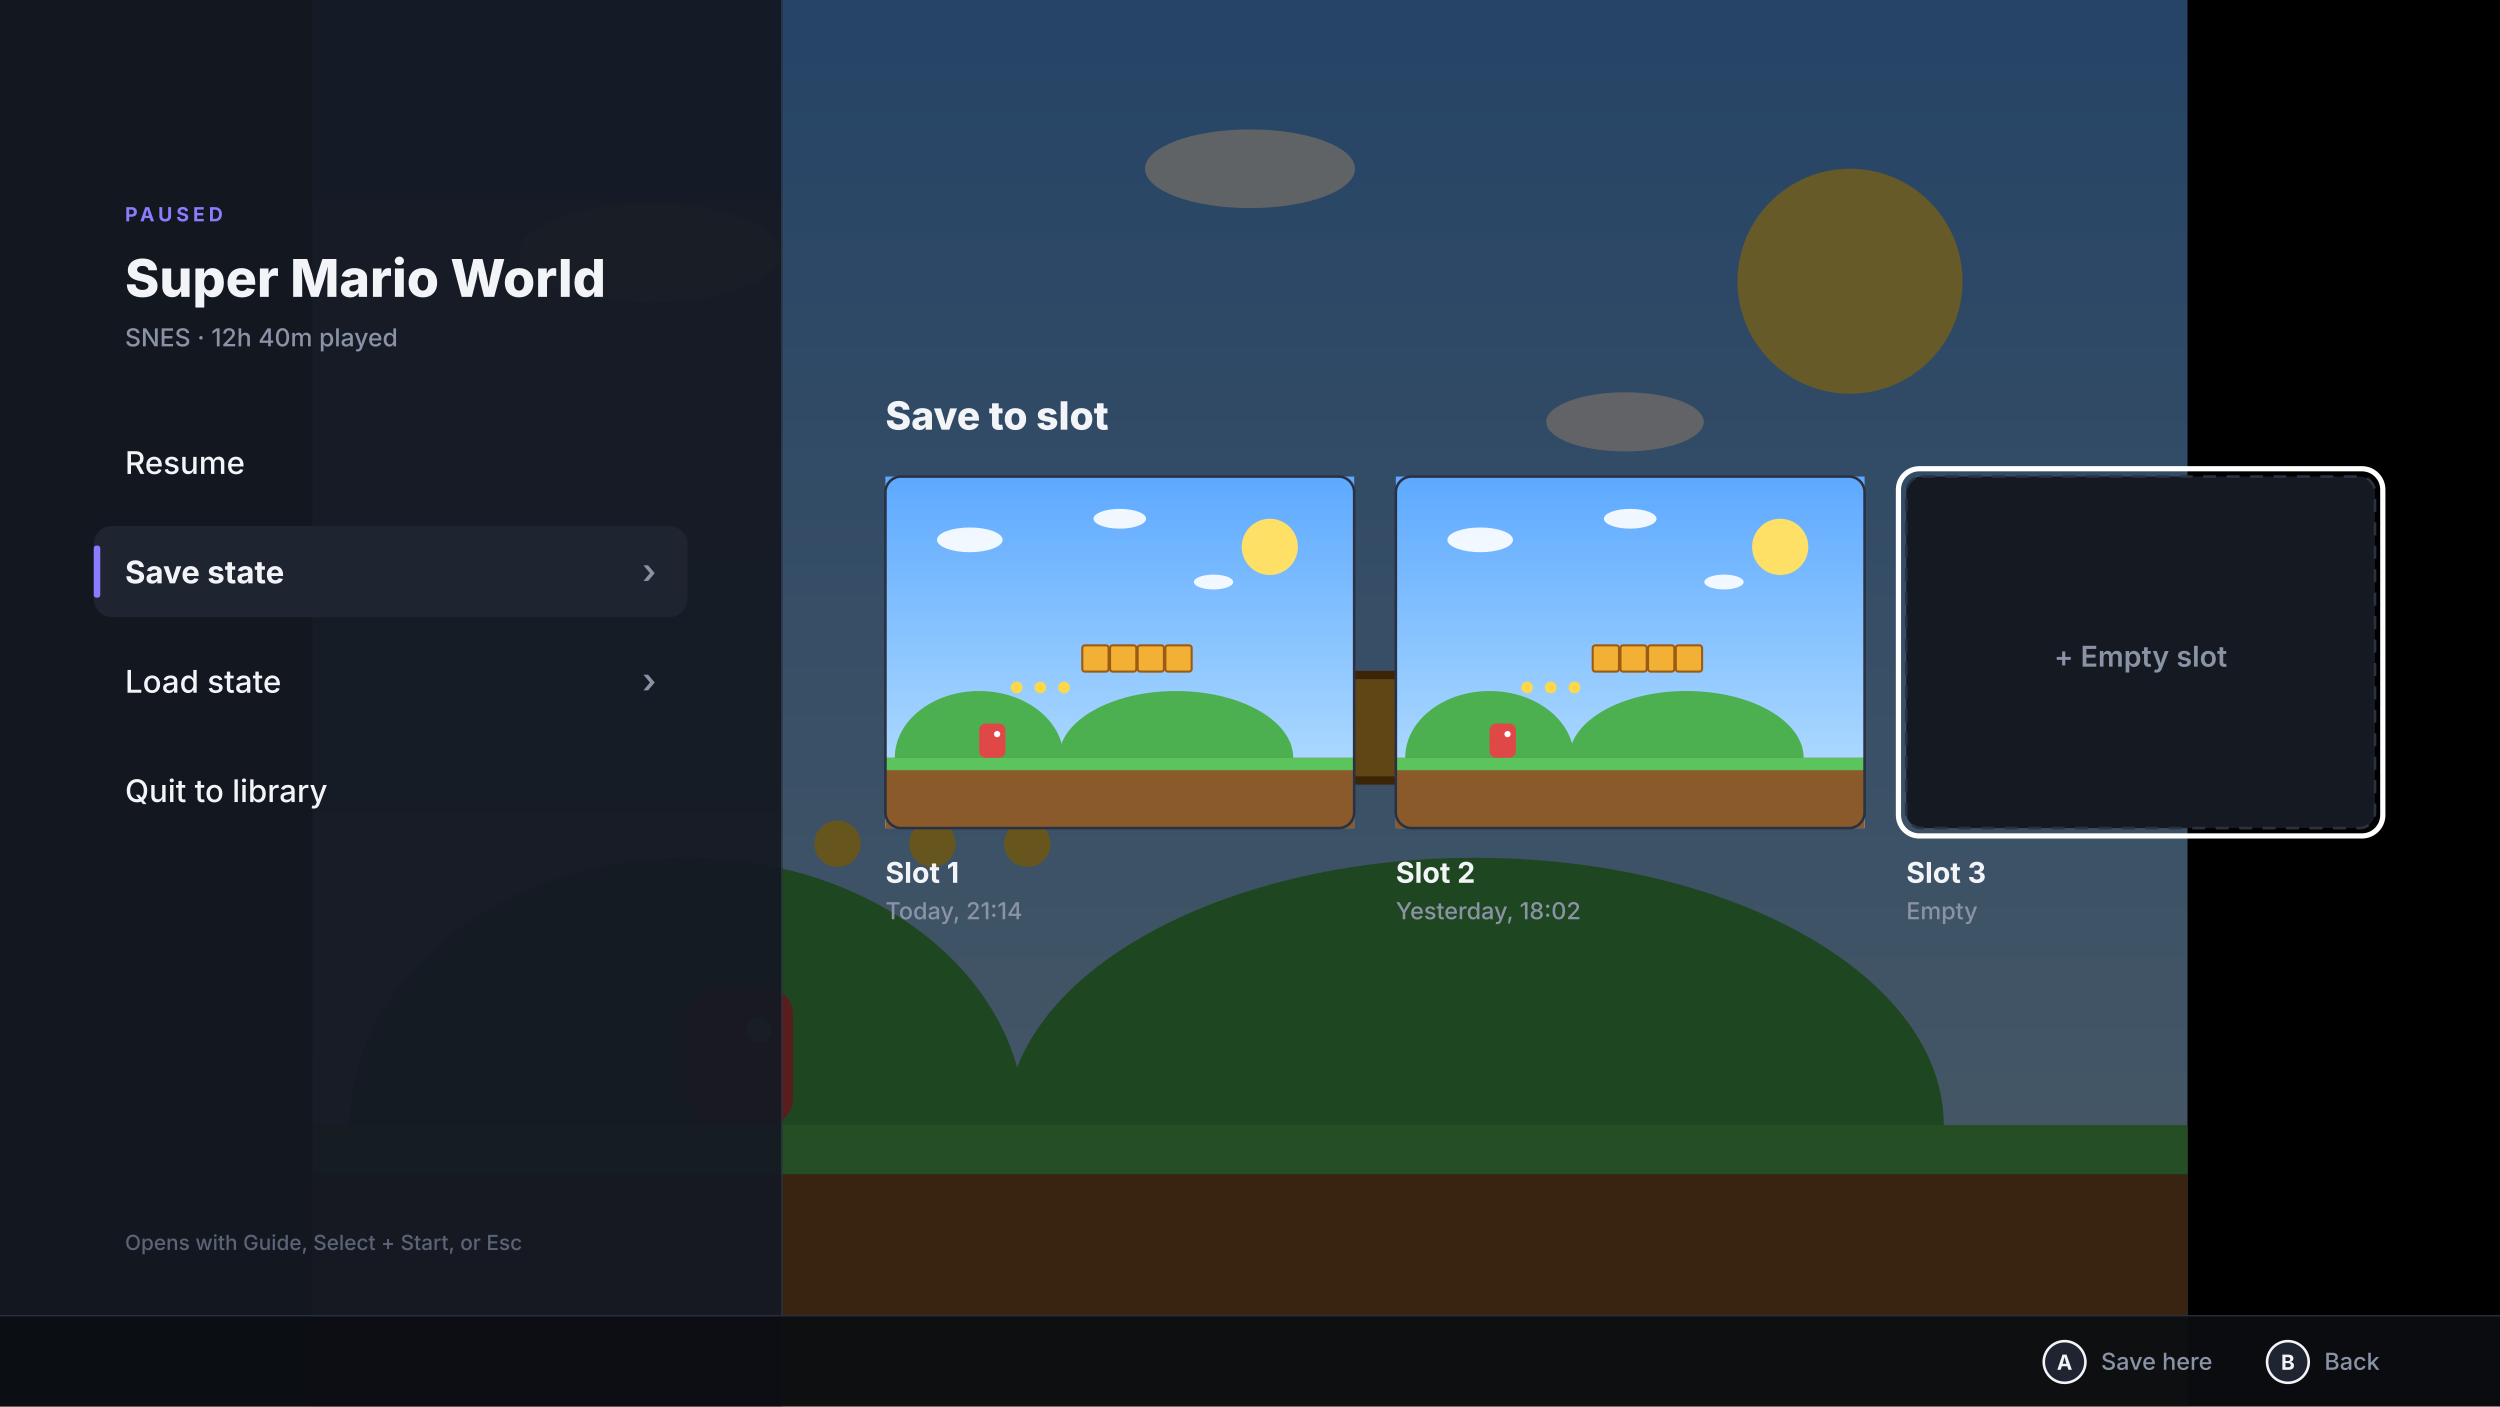
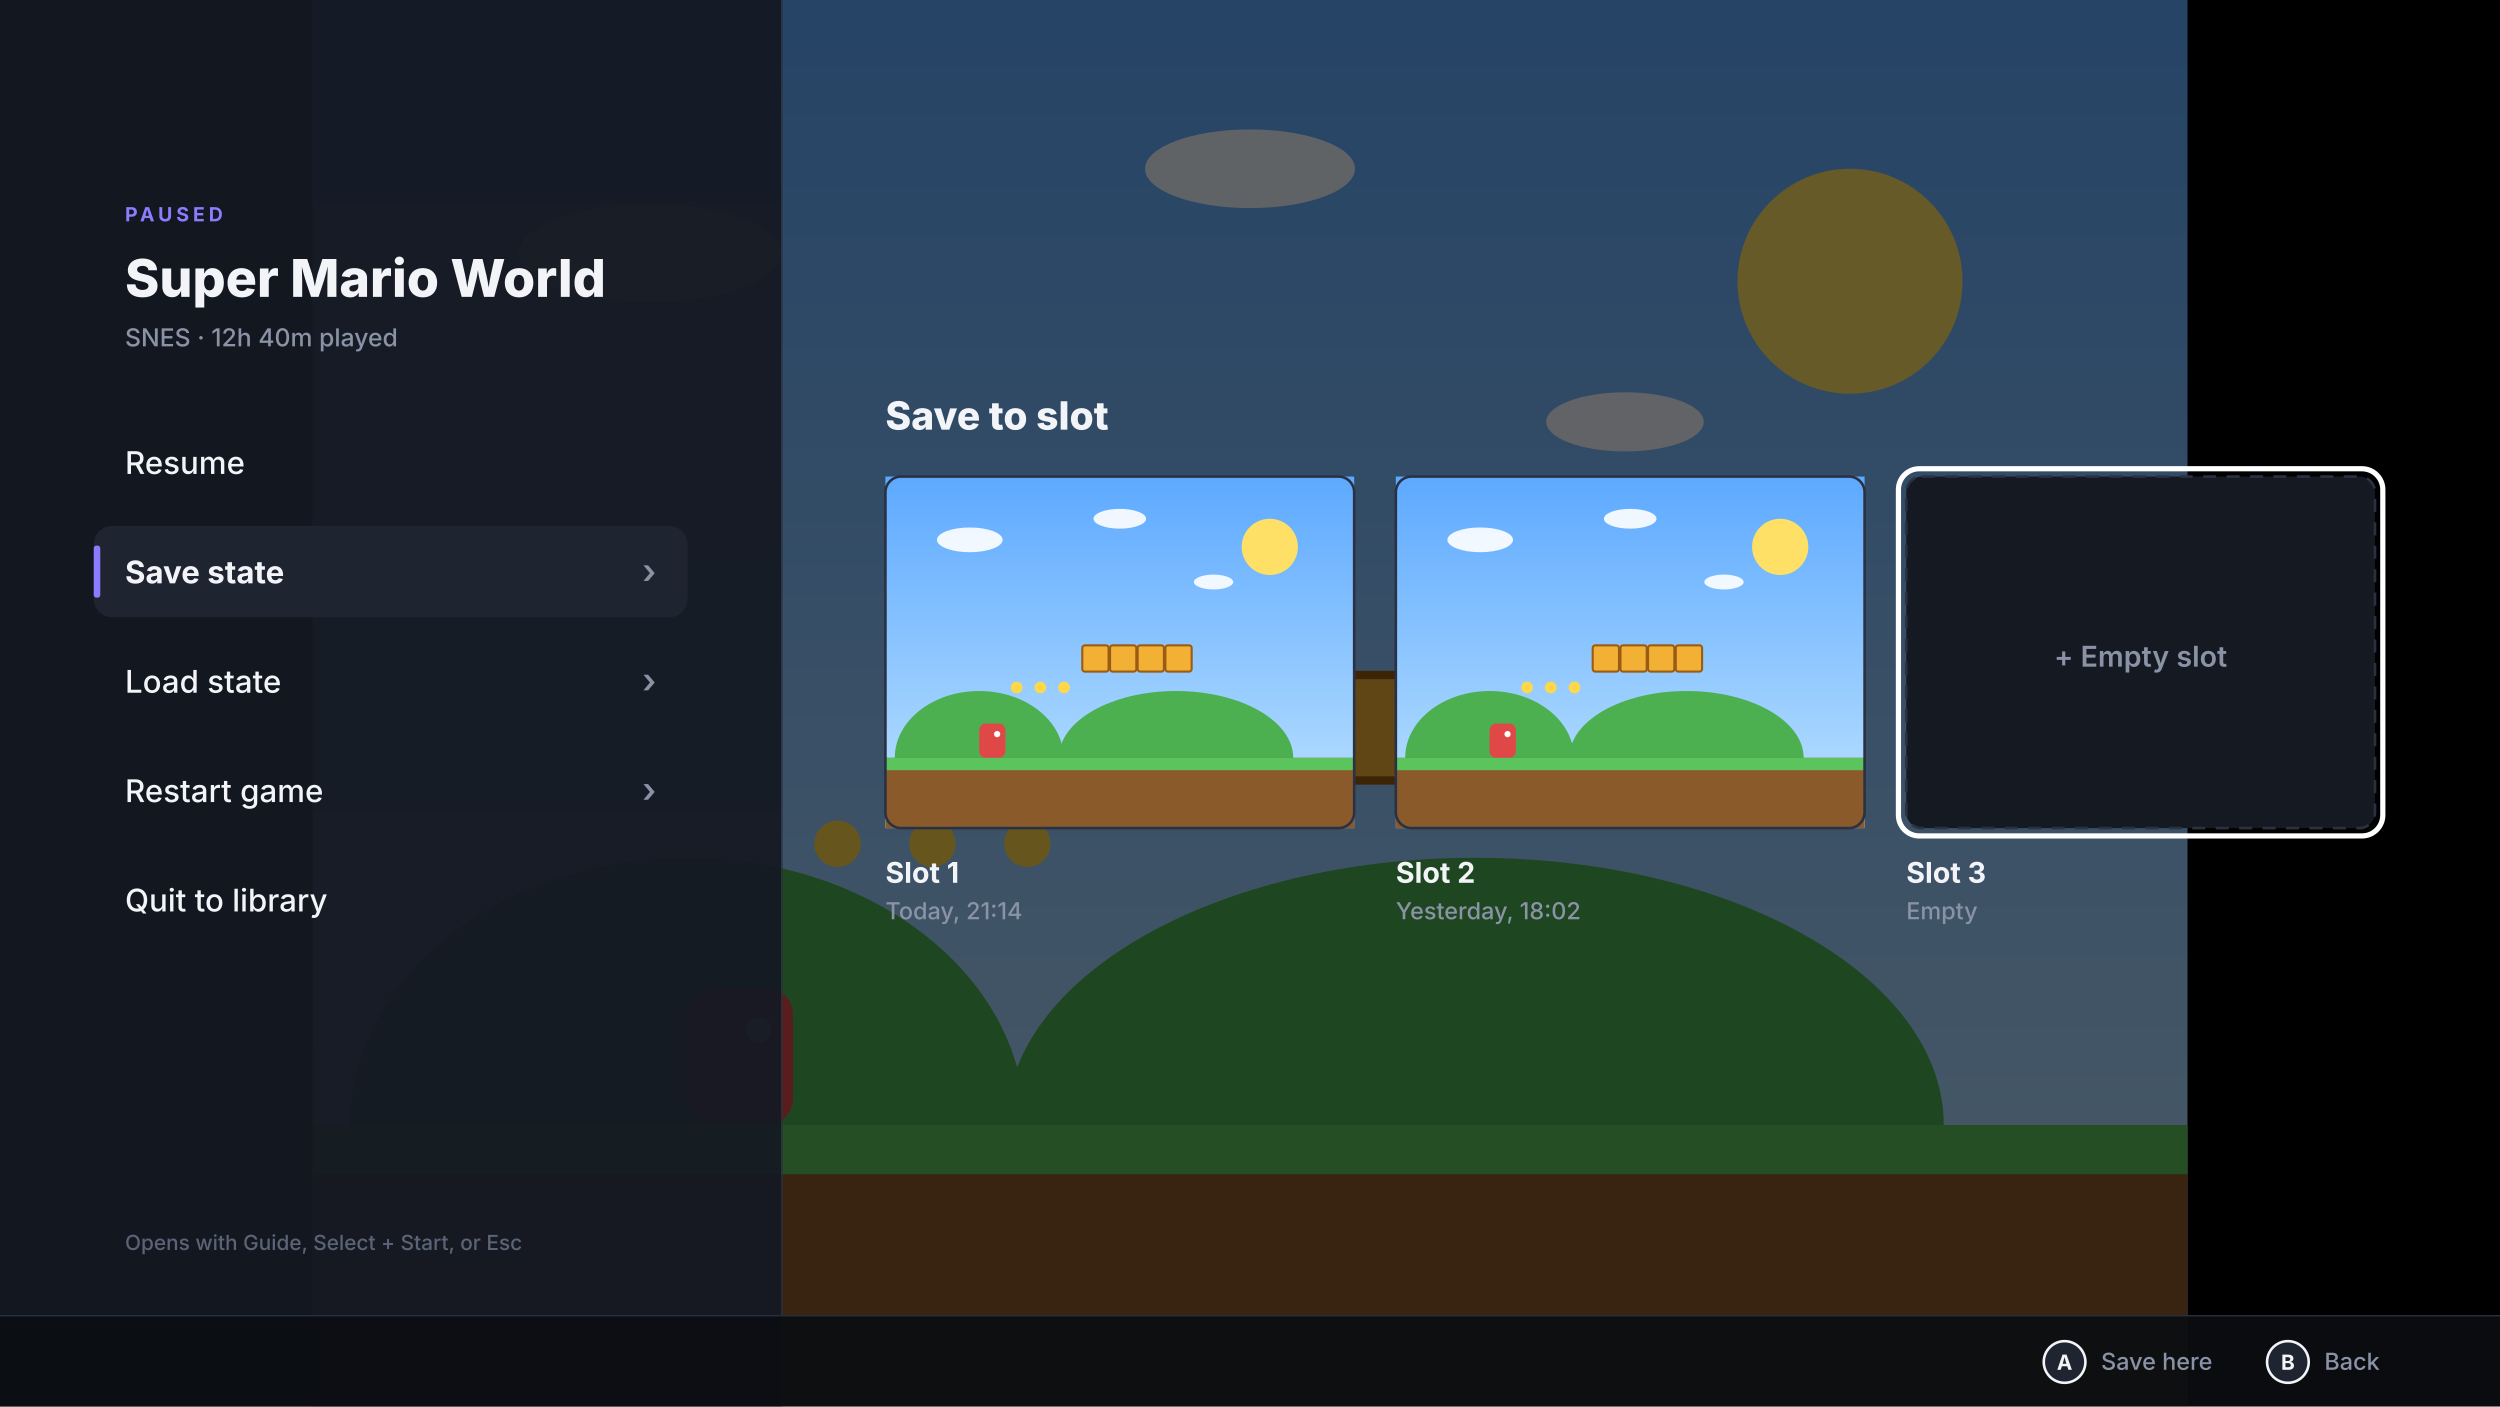
<svg xmlns="http://www.w3.org/2000/svg" width="1920" height="1080" viewBox="0 0 1920 1080">
  <defs>
    <linearGradient id="lg1" x1="0" y1="0" x2="0" y2="1">
      <stop offset="0" stop-color="#5DA9FF" stop-opacity="1" />
      <stop offset="1" stop-color="#BDE3FF" stop-opacity="1" />
    </linearGradient>
    <linearGradient id="lg2" x1="0" y1="0" x2="0" y2="1">
      <stop offset="0" stop-color="#5DA9FF" stop-opacity="1" />
      <stop offset="1" stop-color="#BDE3FF" stop-opacity="1" />
    </linearGradient>
    <linearGradient id="lg3" x1="0" y1="0" x2="0" y2="1">
      <stop offset="0" stop-color="#5DA9FF" stop-opacity="1" />
      <stop offset="1" stop-color="#BDE3FF" stop-opacity="1" />
    </linearGradient>
  </defs>
  <rect x="0.0" y="0.0" width="1920.0" height="1080.0" rx="0" fill="#000000" fill-opacity="1" />
  <rect x="240.0" y="0.0" width="1440.0" height="1080.0" rx="0" fill="url(#lg1)" fill-opacity="1" />
  <circle cx="1420.8" cy="216.0" r="86.4" fill="#FFE066" fill-opacity="1" />
  <ellipse cx="499.2" cy="194.4" rx="100.8" ry="37.8" fill="#FFFFFF" fill-opacity="0.9" />
  <ellipse cx="960.0" cy="129.6" rx="80.6" ry="30.2" fill="#FFFFFF" fill-opacity="0.9" />
  <ellipse cx="1248.0" cy="324.0" rx="60.5" ry="22.7" fill="#FFFFFF" fill-opacity="0.9" />
  <ellipse cx="528.0" cy="864.0" rx="259.2" ry="205.2" fill="#4CAF50" />
  <ellipse cx="1132.8" cy="864.0" rx="360.0" ry="205.2" fill="#4CAF50" />
  <rect x="240.0" y="864.0" width="1440.0" height="216.0" rx="0" fill="#8B5A2B" fill-opacity="1" />
  <rect x="240.0" y="864.0" width="1440.0" height="37.8" rx="0" fill="#5CC45C" fill-opacity="1" />
  <rect x="844.8" y="518.4" width="81.0" height="81.0" rx="2" fill="#F2B035" fill-opacity="1" stroke="#9C5B12" stroke-width="6.48" />
  <rect x="929.8" y="518.4" width="81.0" height="81.0" rx="2" fill="#F2B035" fill-opacity="1" stroke="#9C5B12" stroke-width="6.48" />
  <rect x="1014.9" y="518.4" width="81.0" height="81.0" rx="2" fill="#F2B035" fill-opacity="1" stroke="#9C5B12" stroke-width="6.48" />
  <rect x="1100.0" y="518.4" width="81.0" height="81.0" rx="2" fill="#F2B035" fill-opacity="1" stroke="#9C5B12" stroke-width="6.48" />
  <circle cx="643.2" cy="648.0" r="17.8" fill="#FFD84A" fill-opacity="1" />
  <circle cx="716.1" cy="648.0" r="17.8" fill="#FFD84A" fill-opacity="1" />
  <circle cx="789.0" cy="648.0" r="17.8" fill="#FFD84A" fill-opacity="1" />
  <rect x="528.0" y="758.7" width="81.0" height="105.3" rx="20.25" fill="#E04848" fill-opacity="1" />
  <circle cx="583.1" cy="791.1" r="9.7" fill="#FFFFFF" fill-opacity="1" />
  <rect x="0.0" y="0.0" width="1920.0" height="1080.0" rx="0" fill="#000000" fill-opacity="0.6" />
  <rect x="0.0" y="0.0" width="600.0" height="1080.0" rx="0" fill="#151922" fill-opacity="0.94" />
  <rect x="600.0" y="0.0" width="1.0" height="1080.0" rx="0" fill="#2A3142" fill-opacity="1" />
  <text x="96.0" y="170.0" font-family="Inter, 'Helvetica Neue', Arial, sans-serif" font-size="15" font-weight="700" fill="#8B7BFF" fill-opacity="1" text-anchor="start" letter-spacing="3">PAUSED</text>
  <text x="96.0" y="228.0" font-family="Inter, 'Helvetica Neue', Arial, sans-serif" font-size="40" font-weight="800" fill="#F2F4F8" fill-opacity="1" text-anchor="start" letter-spacing="0">Super Mario World</text>
  <text x="96.0" y="266.0" font-family="Inter, 'Helvetica Neue', Arial, sans-serif" font-size="19" font-weight="500" fill="#8A93A6" fill-opacity="1" text-anchor="start" letter-spacing="0">SNES  ·  12h 40m played</text>
  <text x="96.0" y="364.0" font-family="Inter, 'Helvetica Neue', Arial, sans-serif" font-size="24" font-weight="500" fill="#F2F4F8" fill-opacity="1" text-anchor="start" letter-spacing="0">Resume</text>
  <rect x="72.0" y="404.0" width="456.0" height="70.0" rx="14" fill="#1F2431" fill-opacity="1" />
  <rect x="72.0" y="419.0" width="5.0" height="40.0" rx="2" fill="#8B7BFF" fill-opacity="1" />
  <text x="96.0" y="448.0" font-family="Inter, 'Helvetica Neue', Arial, sans-serif" font-size="24" font-weight="700" fill="#F2F4F8" fill-opacity="1" text-anchor="start" letter-spacing="0">Save state</text>
  <text x="504.0" y="448.0" font-family="Inter, 'Helvetica Neue', Arial, sans-serif" font-size="26" font-weight="600" fill="#8A93A6" fill-opacity="1" text-anchor="end" letter-spacing="0">›</text>
  <text x="96.0" y="532.0" font-family="Inter, 'Helvetica Neue', Arial, sans-serif" font-size="24" font-weight="500" fill="#F2F4F8" fill-opacity="1" text-anchor="start" letter-spacing="0">Load state</text>
  <text x="504.0" y="532.0" font-family="Inter, 'Helvetica Neue', Arial, sans-serif" font-size="26" font-weight="600" fill="#8A93A6" fill-opacity="1" text-anchor="end" letter-spacing="0">›</text>
-   <text x="96.0" y="616.0" font-family="Inter, 'Helvetica Neue', Arial, sans-serif" font-size="24" font-weight="500" fill="#F2F4F8" fill-opacity="1" text-anchor="start" letter-spacing="0">Quit to library</text>
+   <text x="96.0" y="616.0" font-family="Inter, 'Helvetica Neue', Arial, sans-serif" font-size="24" font-weight="500" fill="#F2F4F8" fill-opacity="1" text-anchor="start" letter-spacing="0">Restart game</text>
+   <text x="504.0" y="616.0" font-family="Inter, 'Helvetica Neue', Arial, sans-serif" font-size="26" font-weight="600" fill="#8A93A6" fill-opacity="1" text-anchor="end" letter-spacing="0">›</text>
+   <text x="96.0" y="700.0" font-family="Inter, 'Helvetica Neue', Arial, sans-serif" font-size="24" font-weight="500" fill="#F2F4F8" fill-opacity="1" text-anchor="start" letter-spacing="0">Quit to library</text>
  <text x="96.0" y="960.0" font-family="Inter, 'Helvetica Neue', Arial, sans-serif" font-size="16" font-weight="500" fill="#5B6477" fill-opacity="1" text-anchor="start" letter-spacing="0">Opens with Guide, Select + Start, or Esc</text>
  <text x="680.0" y="330.0" font-family="Inter, 'Helvetica Neue', Arial, sans-serif" font-size="30" font-weight="800" fill="#F2F4F8" fill-opacity="1" text-anchor="start" letter-spacing="0">Save to slot</text>
  <rect x="680.0" y="366.0" width="360.0" height="270.0" rx="0" fill="url(#lg2)" fill-opacity="1" />
  <circle cx="975.2" cy="420.0" r="21.6" fill="#FFE066" fill-opacity="1" />
  <ellipse cx="744.8" cy="414.6" rx="25.2" ry="9.5" fill="#FFFFFF" fill-opacity="0.9" />
  <ellipse cx="860.0" cy="398.4" rx="20.2" ry="7.6" fill="#FFFFFF" fill-opacity="0.9" />
  <ellipse cx="932.0" cy="447.0" rx="15.1" ry="5.7" fill="#FFFFFF" fill-opacity="0.9" />
  <ellipse cx="752.0" cy="582.0" rx="64.8" ry="51.3" fill="#4CAF50" />
  <ellipse cx="903.2" cy="582.0" rx="90.0" ry="51.3" fill="#4CAF50" />
  <rect x="680.0" y="582.0" width="360.0" height="54.0" rx="0" fill="#8B5A2B" fill-opacity="1" />
  <rect x="680.0" y="582.0" width="360.0" height="9.5" rx="0" fill="#5CC45C" fill-opacity="1" />
  <rect x="831.2" y="495.6" width="20.2" height="20.2" rx="2" fill="#F2B035" fill-opacity="1" stroke="#9C5B12" stroke-width="1.62" />
  <rect x="852.5" y="495.6" width="20.2" height="20.2" rx="2" fill="#F2B035" fill-opacity="1" stroke="#9C5B12" stroke-width="1.62" />
  <rect x="873.7" y="495.6" width="20.2" height="20.2" rx="2" fill="#F2B035" fill-opacity="1" stroke="#9C5B12" stroke-width="1.62" />
  <rect x="895.0" y="495.6" width="20.2" height="20.2" rx="2" fill="#F2B035" fill-opacity="1" stroke="#9C5B12" stroke-width="1.62" />
  <circle cx="780.8" cy="528.0" r="4.5" fill="#FFD84A" fill-opacity="1" />
  <circle cx="799.0" cy="528.0" r="4.5" fill="#FFD84A" fill-opacity="1" />
  <circle cx="817.2" cy="528.0" r="4.5" fill="#FFD84A" fill-opacity="1" />
  <rect x="752.0" y="555.7" width="20.2" height="26.3" rx="5.062" fill="#E04848" fill-opacity="1" />
  <circle cx="765.8" cy="563.8" r="2.4" fill="#FFFFFF" fill-opacity="1" />
  <rect x="680.0" y="366.0" width="360.0" height="270.0" rx="12" fill="none" fill-opacity="1" stroke="#2A3142" stroke-width="2" />
  <text x="680.0" y="678.0" font-family="Inter, 'Helvetica Neue', Arial, sans-serif" font-size="22" font-weight="700" fill="#F2F4F8" fill-opacity="1" text-anchor="start" letter-spacing="0">Slot 1</text>
  <text x="680.0" y="706.0" font-family="Inter, 'Helvetica Neue', Arial, sans-serif" font-size="18" font-weight="500" fill="#8A93A6" fill-opacity="1" text-anchor="start" letter-spacing="0">Today, 21:14</text>
  <rect x="1072.0" y="366.0" width="360.0" height="270.0" rx="0" fill="url(#lg3)" fill-opacity="1" />
  <circle cx="1367.2" cy="420.0" r="21.6" fill="#FFE066" fill-opacity="1" />
  <ellipse cx="1136.8" cy="414.6" rx="25.2" ry="9.5" fill="#FFFFFF" fill-opacity="0.9" />
  <ellipse cx="1252.0" cy="398.4" rx="20.2" ry="7.6" fill="#FFFFFF" fill-opacity="0.9" />
  <ellipse cx="1324.0" cy="447.0" rx="15.1" ry="5.7" fill="#FFFFFF" fill-opacity="0.9" />
  <ellipse cx="1144.0" cy="582.0" rx="64.8" ry="51.3" fill="#4CAF50" />
  <ellipse cx="1295.2" cy="582.0" rx="90.0" ry="51.3" fill="#4CAF50" />
  <rect x="1072.0" y="582.0" width="360.0" height="54.0" rx="0" fill="#8B5A2B" fill-opacity="1" />
  <rect x="1072.0" y="582.0" width="360.0" height="9.5" rx="0" fill="#5CC45C" fill-opacity="1" />
  <rect x="1223.2" y="495.6" width="20.2" height="20.2" rx="2" fill="#F2B035" fill-opacity="1" stroke="#9C5B12" stroke-width="1.62" />
  <rect x="1244.5" y="495.6" width="20.2" height="20.2" rx="2" fill="#F2B035" fill-opacity="1" stroke="#9C5B12" stroke-width="1.62" />
  <rect x="1265.7" y="495.6" width="20.2" height="20.2" rx="2" fill="#F2B035" fill-opacity="1" stroke="#9C5B12" stroke-width="1.62" />
  <rect x="1287.0" y="495.6" width="20.2" height="20.2" rx="2" fill="#F2B035" fill-opacity="1" stroke="#9C5B12" stroke-width="1.62" />
  <circle cx="1172.8" cy="528.0" r="4.5" fill="#FFD84A" fill-opacity="1" />
  <circle cx="1191.0" cy="528.0" r="4.5" fill="#FFD84A" fill-opacity="1" />
  <circle cx="1209.2" cy="528.0" r="4.5" fill="#FFD84A" fill-opacity="1" />
  <rect x="1144.0" y="555.7" width="20.2" height="26.3" rx="5.062" fill="#E04848" fill-opacity="1" />
  <circle cx="1157.8" cy="563.8" r="2.4" fill="#FFFFFF" fill-opacity="1" />
  <rect x="1072.0" y="366.0" width="360.0" height="270.0" rx="12" fill="none" fill-opacity="1" stroke="#2A3142" stroke-width="2" />
  <text x="1072.0" y="678.0" font-family="Inter, 'Helvetica Neue', Arial, sans-serif" font-size="22" font-weight="700" fill="#F2F4F8" fill-opacity="1" text-anchor="start" letter-spacing="0">Slot 2</text>
  <text x="1072.0" y="706.0" font-family="Inter, 'Helvetica Neue', Arial, sans-serif" font-size="18" font-weight="500" fill="#8A93A6" fill-opacity="1" text-anchor="start" letter-spacing="0">Yesterday, 18:02</text>
  <rect x="1458.0" y="360.0" width="372.0" height="282.0" rx="16" fill="none" fill-opacity="1" stroke="#FFFFFF" stroke-width="4" />
  <rect x="1464.0" y="366.0" width="360.0" height="270.0" rx="12" fill="#151922" fill-opacity="1" stroke="#2A3142" stroke-width="2" stroke-dasharray="10 8" />
  <text x="1644.0" y="512.0" font-family="Inter, 'Helvetica Neue', Arial, sans-serif" font-size="22" font-weight="600" fill="#8A93A6" fill-opacity="1" text-anchor="middle" letter-spacing="0">+  Empty slot</text>
  <text x="1464.0" y="678.0" font-family="Inter, 'Helvetica Neue', Arial, sans-serif" font-size="22" font-weight="700" fill="#F2F4F8" fill-opacity="1" text-anchor="start" letter-spacing="0">Slot 3</text>
  <text x="1464.0" y="706.0" font-family="Inter, 'Helvetica Neue', Arial, sans-serif" font-size="18" font-weight="500" fill="#8A93A6" fill-opacity="1" text-anchor="start" letter-spacing="0">Empty</text>
  <rect x="0.0" y="1010.0" width="1920.0" height="70.0" rx="0" fill="#0B0D12" fill-opacity="0.92" />
  <rect x="0.0" y="1010.0" width="1920.0" height="1.0" rx="0" fill="#2A3142" fill-opacity="1" />
  <text x="1785.1" y="1052.0" font-family="Inter, 'Helvetica Neue', Arial, sans-serif" font-size="18" font-weight="500" fill="#8A93A6" fill-opacity="1" text-anchor="start" letter-spacing="0">Back</text>
  <circle cx="1757.1" cy="1046.0" r="16.0" fill="#1F2431" fill-opacity="1" stroke="#F2F4F8" stroke-width="2" />
  <text x="1757.1" y="1052.0" font-family="Inter, 'Helvetica Neue', Arial, sans-serif" font-size="16" font-weight="700" fill="#F2F4F8" fill-opacity="1" text-anchor="middle" letter-spacing="0">B</text>
  <text x="1613.6" y="1052.0" font-family="Inter, 'Helvetica Neue', Arial, sans-serif" font-size="18" font-weight="500" fill="#8A93A6" fill-opacity="1" text-anchor="start" letter-spacing="0">Save here</text>
  <circle cx="1585.6" cy="1046.0" r="16.0" fill="#1F2431" fill-opacity="1" stroke="#F2F4F8" stroke-width="2" />
  <text x="1585.6" y="1052.0" font-family="Inter, 'Helvetica Neue', Arial, sans-serif" font-size="16" font-weight="700" fill="#F2F4F8" fill-opacity="1" text-anchor="middle" letter-spacing="0">A</text>
</svg>
